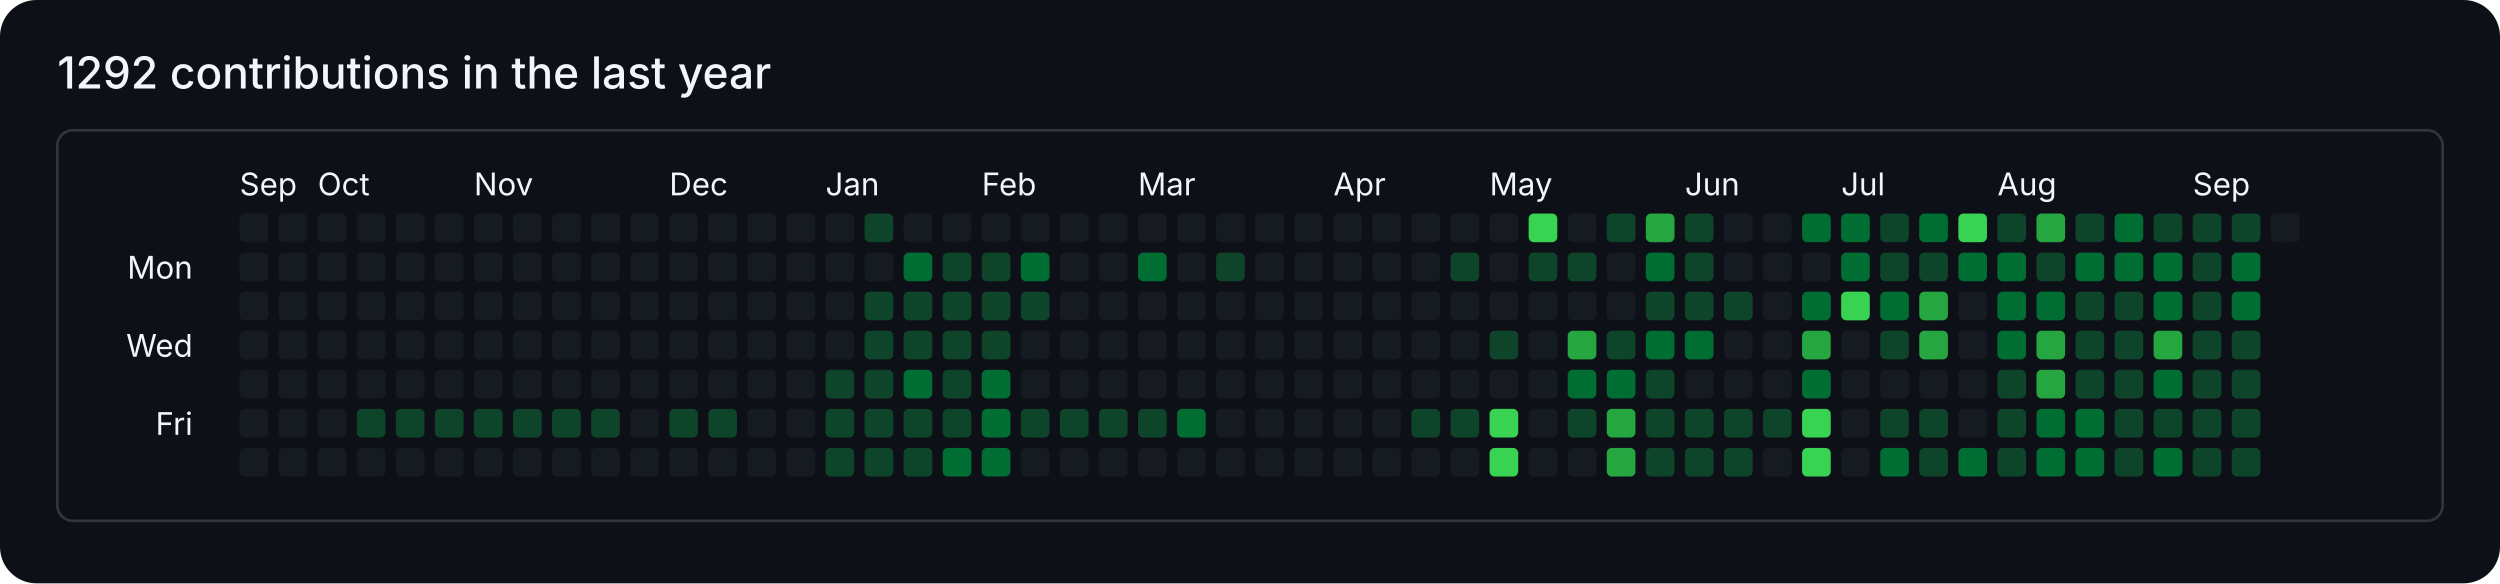
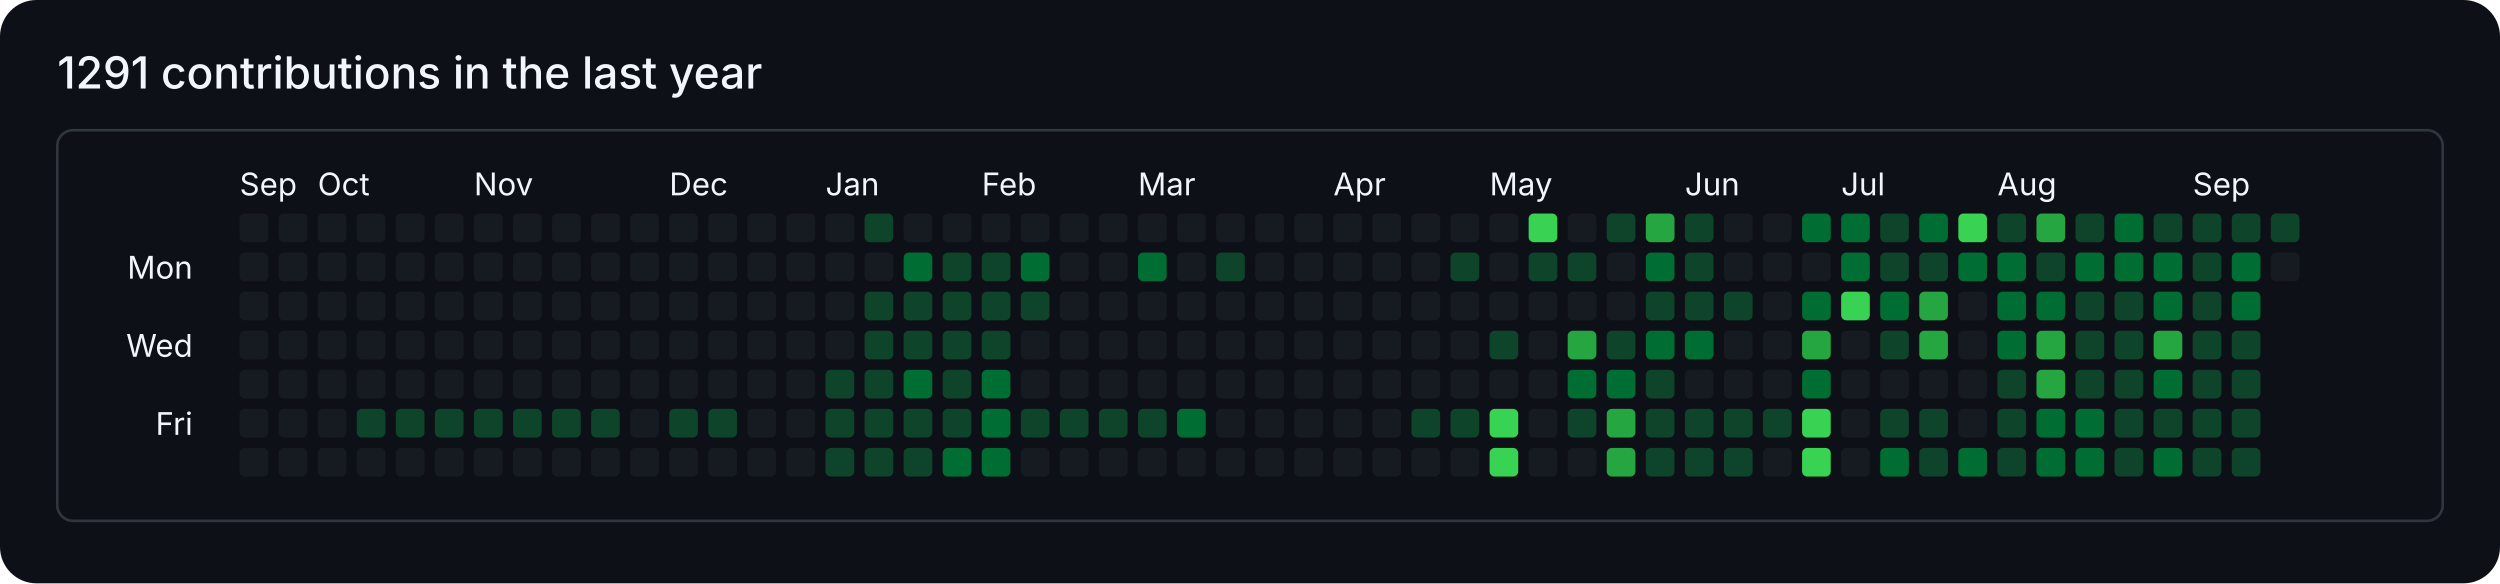
<svg xmlns="http://www.w3.org/2000/svg" width="1200" height="280" viewBox="0 0 960 224" fill="none" role="img" aria-label="AleksZyro GitHub contribution calendar">
  <style>
    .title { font: 500 17px -apple-system, BlinkMacSystemFont, 'Segoe UI', sans-serif; fill: #f0f6fc; }
    .month-label, .weekday-label, .legend, .hint { font: 400 12px -apple-system, BlinkMacSystemFont, 'Segoe UI', sans-serif; fill: #f0f6fc; }
    .hint, .legend-muted { fill: #8b949e; }
    .day-cell { shape-rendering: geometricPrecision; }
  </style>
  <rect width="960" height="224" rx="14" fill="#0d1117" />
-   <text x="22" y="34" class="title">1292 contributions in the last year</text>
+   <text x="22" y="34" class="title">1291 contributions in the last year</text>
  <rect x="22" y="50" width="916" height="150" rx="6" fill="none" stroke="#30363d" />
  <text x="92" y="75" class="month-label">Sep</text>
  <text x="122" y="75" class="month-label">Oct</text>
  <text x="182" y="75" class="month-label">Nov</text>
  <text x="257" y="75" class="month-label">Dec</text>
  <text x="317" y="75" class="month-label">Jan</text>
  <text x="377" y="75" class="month-label">Feb</text>
  <text x="437" y="75" class="month-label">Mar</text>
  <text x="512" y="75" class="month-label">Apr</text>
  <text x="572" y="75" class="month-label">May</text>
  <text x="647" y="75" class="month-label">Jun</text>
  <text x="707" y="75" class="month-label">Jul</text>
  <text x="767" y="75" class="month-label">Aug</text>
  <text x="842" y="75" class="month-label">Sep</text>
  <text x="74" y="107" class="weekday-label" text-anchor="end">Mon</text>
  <text x="74" y="137" class="weekday-label" text-anchor="end">Wed</text>
  <text x="74" y="167" class="weekday-label" text-anchor="end">Fri</text>
  <rect class="day-cell" x="92" y="82" width="11" height="11" rx="2" fill="#161b22" />
  <rect class="day-cell" x="92" y="97" width="11" height="11" rx="2" fill="#161b22" />
  <rect class="day-cell" x="92" y="112" width="11" height="11" rx="2" fill="#161b22" />
  <rect class="day-cell" x="92" y="127" width="11" height="11" rx="2" fill="#161b22" />
  <rect class="day-cell" x="92" y="142" width="11" height="11" rx="2" fill="#161b22" />
  <rect class="day-cell" x="92" y="157" width="11" height="11" rx="2" fill="#161b22" />
  <rect class="day-cell" x="92" y="172" width="11" height="11" rx="2" fill="#161b22" />
  <rect class="day-cell" x="107" y="82" width="11" height="11" rx="2" fill="#161b22" />
  <rect class="day-cell" x="107" y="97" width="11" height="11" rx="2" fill="#161b22" />
  <rect class="day-cell" x="107" y="112" width="11" height="11" rx="2" fill="#161b22" />
  <rect class="day-cell" x="107" y="127" width="11" height="11" rx="2" fill="#161b22" />
  <rect class="day-cell" x="107" y="142" width="11" height="11" rx="2" fill="#161b22" />
  <rect class="day-cell" x="107" y="157" width="11" height="11" rx="2" fill="#161b22" />
  <rect class="day-cell" x="107" y="172" width="11" height="11" rx="2" fill="#161b22" />
  <rect class="day-cell" x="122" y="82" width="11" height="11" rx="2" fill="#161b22" />
  <rect class="day-cell" x="122" y="97" width="11" height="11" rx="2" fill="#161b22" />
  <rect class="day-cell" x="122" y="112" width="11" height="11" rx="2" fill="#161b22" />
  <rect class="day-cell" x="122" y="127" width="11" height="11" rx="2" fill="#161b22" />
  <rect class="day-cell" x="122" y="142" width="11" height="11" rx="2" fill="#161b22" />
  <rect class="day-cell" x="122" y="157" width="11" height="11" rx="2" fill="#161b22" />
  <rect class="day-cell" x="122" y="172" width="11" height="11" rx="2" fill="#161b22" />
  <rect class="day-cell" x="137" y="82" width="11" height="11" rx="2" fill="#161b22" />
  <rect class="day-cell" x="137" y="97" width="11" height="11" rx="2" fill="#161b22" />
  <rect class="day-cell" x="137" y="112" width="11" height="11" rx="2" fill="#161b22" />
  <rect class="day-cell" x="137" y="127" width="11" height="11" rx="2" fill="#161b22" />
  <rect class="day-cell" x="137" y="142" width="11" height="11" rx="2" fill="#161b22" />
  <rect class="day-cell" x="137" y="157" width="11" height="11" rx="2" fill="#0e4429" />
  <rect class="day-cell" x="137" y="172" width="11" height="11" rx="2" fill="#161b22" />
  <rect class="day-cell" x="152" y="82" width="11" height="11" rx="2" fill="#161b22" />
  <rect class="day-cell" x="152" y="97" width="11" height="11" rx="2" fill="#161b22" />
  <rect class="day-cell" x="152" y="112" width="11" height="11" rx="2" fill="#161b22" />
  <rect class="day-cell" x="152" y="127" width="11" height="11" rx="2" fill="#161b22" />
  <rect class="day-cell" x="152" y="142" width="11" height="11" rx="2" fill="#161b22" />
  <rect class="day-cell" x="152" y="157" width="11" height="11" rx="2" fill="#0e4429" />
  <rect class="day-cell" x="152" y="172" width="11" height="11" rx="2" fill="#161b22" />
  <rect class="day-cell" x="167" y="82" width="11" height="11" rx="2" fill="#161b22" />
  <rect class="day-cell" x="167" y="97" width="11" height="11" rx="2" fill="#161b22" />
  <rect class="day-cell" x="167" y="112" width="11" height="11" rx="2" fill="#161b22" />
  <rect class="day-cell" x="167" y="127" width="11" height="11" rx="2" fill="#161b22" />
  <rect class="day-cell" x="167" y="142" width="11" height="11" rx="2" fill="#161b22" />
  <rect class="day-cell" x="167" y="157" width="11" height="11" rx="2" fill="#0e4429" />
  <rect class="day-cell" x="167" y="172" width="11" height="11" rx="2" fill="#161b22" />
  <rect class="day-cell" x="182" y="82" width="11" height="11" rx="2" fill="#161b22" />
  <rect class="day-cell" x="182" y="97" width="11" height="11" rx="2" fill="#161b22" />
  <rect class="day-cell" x="182" y="112" width="11" height="11" rx="2" fill="#161b22" />
  <rect class="day-cell" x="182" y="127" width="11" height="11" rx="2" fill="#161b22" />
  <rect class="day-cell" x="182" y="142" width="11" height="11" rx="2" fill="#161b22" />
  <rect class="day-cell" x="182" y="157" width="11" height="11" rx="2" fill="#0e4429" />
  <rect class="day-cell" x="182" y="172" width="11" height="11" rx="2" fill="#161b22" />
  <rect class="day-cell" x="197" y="82" width="11" height="11" rx="2" fill="#161b22" />
  <rect class="day-cell" x="197" y="97" width="11" height="11" rx="2" fill="#161b22" />
  <rect class="day-cell" x="197" y="112" width="11" height="11" rx="2" fill="#161b22" />
  <rect class="day-cell" x="197" y="127" width="11" height="11" rx="2" fill="#161b22" />
  <rect class="day-cell" x="197" y="142" width="11" height="11" rx="2" fill="#161b22" />
  <rect class="day-cell" x="197" y="157" width="11" height="11" rx="2" fill="#0e4429" />
  <rect class="day-cell" x="197" y="172" width="11" height="11" rx="2" fill="#161b22" />
  <rect class="day-cell" x="212" y="82" width="11" height="11" rx="2" fill="#161b22" />
  <rect class="day-cell" x="212" y="97" width="11" height="11" rx="2" fill="#161b22" />
  <rect class="day-cell" x="212" y="112" width="11" height="11" rx="2" fill="#161b22" />
  <rect class="day-cell" x="212" y="127" width="11" height="11" rx="2" fill="#161b22" />
  <rect class="day-cell" x="212" y="142" width="11" height="11" rx="2" fill="#161b22" />
  <rect class="day-cell" x="212" y="157" width="11" height="11" rx="2" fill="#0e4429" />
  <rect class="day-cell" x="212" y="172" width="11" height="11" rx="2" fill="#161b22" />
  <rect class="day-cell" x="227" y="82" width="11" height="11" rx="2" fill="#161b22" />
  <rect class="day-cell" x="227" y="97" width="11" height="11" rx="2" fill="#161b22" />
  <rect class="day-cell" x="227" y="112" width="11" height="11" rx="2" fill="#161b22" />
  <rect class="day-cell" x="227" y="127" width="11" height="11" rx="2" fill="#161b22" />
  <rect class="day-cell" x="227" y="142" width="11" height="11" rx="2" fill="#161b22" />
  <rect class="day-cell" x="227" y="157" width="11" height="11" rx="2" fill="#0e4429" />
  <rect class="day-cell" x="227" y="172" width="11" height="11" rx="2" fill="#161b22" />
  <rect class="day-cell" x="242" y="82" width="11" height="11" rx="2" fill="#161b22" />
  <rect class="day-cell" x="242" y="97" width="11" height="11" rx="2" fill="#161b22" />
  <rect class="day-cell" x="242" y="112" width="11" height="11" rx="2" fill="#161b22" />
  <rect class="day-cell" x="242" y="127" width="11" height="11" rx="2" fill="#161b22" />
  <rect class="day-cell" x="242" y="142" width="11" height="11" rx="2" fill="#161b22" />
  <rect class="day-cell" x="242" y="157" width="11" height="11" rx="2" fill="#161b22" />
  <rect class="day-cell" x="242" y="172" width="11" height="11" rx="2" fill="#161b22" />
  <rect class="day-cell" x="257" y="82" width="11" height="11" rx="2" fill="#161b22" />
  <rect class="day-cell" x="257" y="97" width="11" height="11" rx="2" fill="#161b22" />
  <rect class="day-cell" x="257" y="112" width="11" height="11" rx="2" fill="#161b22" />
  <rect class="day-cell" x="257" y="127" width="11" height="11" rx="2" fill="#161b22" />
  <rect class="day-cell" x="257" y="142" width="11" height="11" rx="2" fill="#161b22" />
  <rect class="day-cell" x="257" y="157" width="11" height="11" rx="2" fill="#0e4429" />
  <rect class="day-cell" x="257" y="172" width="11" height="11" rx="2" fill="#161b22" />
  <rect class="day-cell" x="272" y="82" width="11" height="11" rx="2" fill="#161b22" />
  <rect class="day-cell" x="272" y="97" width="11" height="11" rx="2" fill="#161b22" />
  <rect class="day-cell" x="272" y="112" width="11" height="11" rx="2" fill="#161b22" />
  <rect class="day-cell" x="272" y="127" width="11" height="11" rx="2" fill="#161b22" />
  <rect class="day-cell" x="272" y="142" width="11" height="11" rx="2" fill="#161b22" />
  <rect class="day-cell" x="272" y="157" width="11" height="11" rx="2" fill="#0e4429" />
  <rect class="day-cell" x="272" y="172" width="11" height="11" rx="2" fill="#161b22" />
  <rect class="day-cell" x="287" y="82" width="11" height="11" rx="2" fill="#161b22" />
  <rect class="day-cell" x="287" y="97" width="11" height="11" rx="2" fill="#161b22" />
  <rect class="day-cell" x="287" y="112" width="11" height="11" rx="2" fill="#161b22" />
  <rect class="day-cell" x="287" y="127" width="11" height="11" rx="2" fill="#161b22" />
  <rect class="day-cell" x="287" y="142" width="11" height="11" rx="2" fill="#161b22" />
  <rect class="day-cell" x="287" y="157" width="11" height="11" rx="2" fill="#161b22" />
  <rect class="day-cell" x="287" y="172" width="11" height="11" rx="2" fill="#161b22" />
  <rect class="day-cell" x="302" y="82" width="11" height="11" rx="2" fill="#161b22" />
  <rect class="day-cell" x="302" y="97" width="11" height="11" rx="2" fill="#161b22" />
  <rect class="day-cell" x="302" y="112" width="11" height="11" rx="2" fill="#161b22" />
  <rect class="day-cell" x="302" y="127" width="11" height="11" rx="2" fill="#161b22" />
  <rect class="day-cell" x="302" y="142" width="11" height="11" rx="2" fill="#161b22" />
  <rect class="day-cell" x="302" y="157" width="11" height="11" rx="2" fill="#161b22" />
  <rect class="day-cell" x="302" y="172" width="11" height="11" rx="2" fill="#161b22" />
  <rect class="day-cell" x="317" y="82" width="11" height="11" rx="2" fill="#161b22" />
  <rect class="day-cell" x="317" y="97" width="11" height="11" rx="2" fill="#161b22" />
  <rect class="day-cell" x="317" y="112" width="11" height="11" rx="2" fill="#161b22" />
  <rect class="day-cell" x="317" y="127" width="11" height="11" rx="2" fill="#161b22" />
  <rect class="day-cell" x="317" y="142" width="11" height="11" rx="2" fill="#0e4429" />
  <rect class="day-cell" x="317" y="157" width="11" height="11" rx="2" fill="#0e4429" />
  <rect class="day-cell" x="317" y="172" width="11" height="11" rx="2" fill="#0e4429" />
  <rect class="day-cell" x="332" y="82" width="11" height="11" rx="2" fill="#0e4429" />
  <rect class="day-cell" x="332" y="97" width="11" height="11" rx="2" fill="#161b22" />
  <rect class="day-cell" x="332" y="112" width="11" height="11" rx="2" fill="#0e4429" />
  <rect class="day-cell" x="332" y="127" width="11" height="11" rx="2" fill="#0e4429" />
  <rect class="day-cell" x="332" y="142" width="11" height="11" rx="2" fill="#0e4429" />
  <rect class="day-cell" x="332" y="157" width="11" height="11" rx="2" fill="#0e4429" />
  <rect class="day-cell" x="332" y="172" width="11" height="11" rx="2" fill="#0e4429" />
  <rect class="day-cell" x="347" y="82" width="11" height="11" rx="2" fill="#161b22" />
  <rect class="day-cell" x="347" y="97" width="11" height="11" rx="2" fill="#006d32" />
  <rect class="day-cell" x="347" y="112" width="11" height="11" rx="2" fill="#0e4429" />
  <rect class="day-cell" x="347" y="127" width="11" height="11" rx="2" fill="#0e4429" />
  <rect class="day-cell" x="347" y="142" width="11" height="11" rx="2" fill="#006d32" />
  <rect class="day-cell" x="347" y="157" width="11" height="11" rx="2" fill="#0e4429" />
  <rect class="day-cell" x="347" y="172" width="11" height="11" rx="2" fill="#0e4429" />
  <rect class="day-cell" x="362" y="82" width="11" height="11" rx="2" fill="#161b22" />
  <rect class="day-cell" x="362" y="97" width="11" height="11" rx="2" fill="#0e4429" />
  <rect class="day-cell" x="362" y="112" width="11" height="11" rx="2" fill="#0e4429" />
  <rect class="day-cell" x="362" y="127" width="11" height="11" rx="2" fill="#0e4429" />
  <rect class="day-cell" x="362" y="142" width="11" height="11" rx="2" fill="#0e4429" />
  <rect class="day-cell" x="362" y="157" width="11" height="11" rx="2" fill="#0e4429" />
  <rect class="day-cell" x="362" y="172" width="11" height="11" rx="2" fill="#006d32" />
  <rect class="day-cell" x="377" y="82" width="11" height="11" rx="2" fill="#161b22" />
  <rect class="day-cell" x="377" y="97" width="11" height="11" rx="2" fill="#0e4429" />
  <rect class="day-cell" x="377" y="112" width="11" height="11" rx="2" fill="#0e4429" />
  <rect class="day-cell" x="377" y="127" width="11" height="11" rx="2" fill="#0e4429" />
  <rect class="day-cell" x="377" y="142" width="11" height="11" rx="2" fill="#006d32" />
  <rect class="day-cell" x="377" y="157" width="11" height="11" rx="2" fill="#006d32" />
  <rect class="day-cell" x="377" y="172" width="11" height="11" rx="2" fill="#006d32" />
  <rect class="day-cell" x="392" y="82" width="11" height="11" rx="2" fill="#161b22" />
  <rect class="day-cell" x="392" y="97" width="11" height="11" rx="2" fill="#006d32" />
  <rect class="day-cell" x="392" y="112" width="11" height="11" rx="2" fill="#0e4429" />
  <rect class="day-cell" x="392" y="127" width="11" height="11" rx="2" fill="#161b22" />
  <rect class="day-cell" x="392" y="142" width="11" height="11" rx="2" fill="#161b22" />
  <rect class="day-cell" x="392" y="157" width="11" height="11" rx="2" fill="#0e4429" />
  <rect class="day-cell" x="392" y="172" width="11" height="11" rx="2" fill="#161b22" />
  <rect class="day-cell" x="407" y="82" width="11" height="11" rx="2" fill="#161b22" />
  <rect class="day-cell" x="407" y="97" width="11" height="11" rx="2" fill="#161b22" />
  <rect class="day-cell" x="407" y="112" width="11" height="11" rx="2" fill="#161b22" />
  <rect class="day-cell" x="407" y="127" width="11" height="11" rx="2" fill="#161b22" />
  <rect class="day-cell" x="407" y="142" width="11" height="11" rx="2" fill="#161b22" />
  <rect class="day-cell" x="407" y="157" width="11" height="11" rx="2" fill="#0e4429" />
  <rect class="day-cell" x="407" y="172" width="11" height="11" rx="2" fill="#161b22" />
  <rect class="day-cell" x="422" y="82" width="11" height="11" rx="2" fill="#161b22" />
  <rect class="day-cell" x="422" y="97" width="11" height="11" rx="2" fill="#161b22" />
  <rect class="day-cell" x="422" y="112" width="11" height="11" rx="2" fill="#161b22" />
  <rect class="day-cell" x="422" y="127" width="11" height="11" rx="2" fill="#161b22" />
  <rect class="day-cell" x="422" y="142" width="11" height="11" rx="2" fill="#161b22" />
  <rect class="day-cell" x="422" y="157" width="11" height="11" rx="2" fill="#0e4429" />
  <rect class="day-cell" x="422" y="172" width="11" height="11" rx="2" fill="#161b22" />
  <rect class="day-cell" x="437" y="82" width="11" height="11" rx="2" fill="#161b22" />
  <rect class="day-cell" x="437" y="97" width="11" height="11" rx="2" fill="#006d32" />
  <rect class="day-cell" x="437" y="112" width="11" height="11" rx="2" fill="#161b22" />
  <rect class="day-cell" x="437" y="127" width="11" height="11" rx="2" fill="#161b22" />
  <rect class="day-cell" x="437" y="142" width="11" height="11" rx="2" fill="#161b22" />
  <rect class="day-cell" x="437" y="157" width="11" height="11" rx="2" fill="#0e4429" />
  <rect class="day-cell" x="437" y="172" width="11" height="11" rx="2" fill="#161b22" />
  <rect class="day-cell" x="452" y="82" width="11" height="11" rx="2" fill="#161b22" />
  <rect class="day-cell" x="452" y="97" width="11" height="11" rx="2" fill="#161b22" />
  <rect class="day-cell" x="452" y="112" width="11" height="11" rx="2" fill="#161b22" />
  <rect class="day-cell" x="452" y="127" width="11" height="11" rx="2" fill="#161b22" />
  <rect class="day-cell" x="452" y="142" width="11" height="11" rx="2" fill="#161b22" />
  <rect class="day-cell" x="452" y="157" width="11" height="11" rx="2" fill="#006d32" />
  <rect class="day-cell" x="452" y="172" width="11" height="11" rx="2" fill="#161b22" />
  <rect class="day-cell" x="467" y="82" width="11" height="11" rx="2" fill="#161b22" />
  <rect class="day-cell" x="467" y="97" width="11" height="11" rx="2" fill="#0e4429" />
  <rect class="day-cell" x="467" y="112" width="11" height="11" rx="2" fill="#161b22" />
  <rect class="day-cell" x="467" y="127" width="11" height="11" rx="2" fill="#161b22" />
  <rect class="day-cell" x="467" y="142" width="11" height="11" rx="2" fill="#161b22" />
  <rect class="day-cell" x="467" y="157" width="11" height="11" rx="2" fill="#161b22" />
  <rect class="day-cell" x="467" y="172" width="11" height="11" rx="2" fill="#161b22" />
  <rect class="day-cell" x="482" y="82" width="11" height="11" rx="2" fill="#161b22" />
  <rect class="day-cell" x="482" y="97" width="11" height="11" rx="2" fill="#161b22" />
  <rect class="day-cell" x="482" y="112" width="11" height="11" rx="2" fill="#161b22" />
  <rect class="day-cell" x="482" y="127" width="11" height="11" rx="2" fill="#161b22" />
  <rect class="day-cell" x="482" y="142" width="11" height="11" rx="2" fill="#161b22" />
  <rect class="day-cell" x="482" y="157" width="11" height="11" rx="2" fill="#161b22" />
  <rect class="day-cell" x="482" y="172" width="11" height="11" rx="2" fill="#161b22" />
  <rect class="day-cell" x="497" y="82" width="11" height="11" rx="2" fill="#161b22" />
  <rect class="day-cell" x="497" y="97" width="11" height="11" rx="2" fill="#161b22" />
  <rect class="day-cell" x="497" y="112" width="11" height="11" rx="2" fill="#161b22" />
  <rect class="day-cell" x="497" y="127" width="11" height="11" rx="2" fill="#161b22" />
  <rect class="day-cell" x="497" y="142" width="11" height="11" rx="2" fill="#161b22" />
  <rect class="day-cell" x="497" y="157" width="11" height="11" rx="2" fill="#161b22" />
  <rect class="day-cell" x="497" y="172" width="11" height="11" rx="2" fill="#161b22" />
  <rect class="day-cell" x="512" y="82" width="11" height="11" rx="2" fill="#161b22" />
  <rect class="day-cell" x="512" y="97" width="11" height="11" rx="2" fill="#161b22" />
  <rect class="day-cell" x="512" y="112" width="11" height="11" rx="2" fill="#161b22" />
  <rect class="day-cell" x="512" y="127" width="11" height="11" rx="2" fill="#161b22" />
  <rect class="day-cell" x="512" y="142" width="11" height="11" rx="2" fill="#161b22" />
  <rect class="day-cell" x="512" y="157" width="11" height="11" rx="2" fill="#161b22" />
  <rect class="day-cell" x="512" y="172" width="11" height="11" rx="2" fill="#161b22" />
  <rect class="day-cell" x="527" y="82" width="11" height="11" rx="2" fill="#161b22" />
  <rect class="day-cell" x="527" y="97" width="11" height="11" rx="2" fill="#161b22" />
  <rect class="day-cell" x="527" y="112" width="11" height="11" rx="2" fill="#161b22" />
  <rect class="day-cell" x="527" y="127" width="11" height="11" rx="2" fill="#161b22" />
  <rect class="day-cell" x="527" y="142" width="11" height="11" rx="2" fill="#161b22" />
  <rect class="day-cell" x="527" y="157" width="11" height="11" rx="2" fill="#161b22" />
  <rect class="day-cell" x="527" y="172" width="11" height="11" rx="2" fill="#161b22" />
  <rect class="day-cell" x="542" y="82" width="11" height="11" rx="2" fill="#161b22" />
  <rect class="day-cell" x="542" y="97" width="11" height="11" rx="2" fill="#161b22" />
  <rect class="day-cell" x="542" y="112" width="11" height="11" rx="2" fill="#161b22" />
  <rect class="day-cell" x="542" y="127" width="11" height="11" rx="2" fill="#161b22" />
  <rect class="day-cell" x="542" y="142" width="11" height="11" rx="2" fill="#161b22" />
  <rect class="day-cell" x="542" y="157" width="11" height="11" rx="2" fill="#0e4429" />
  <rect class="day-cell" x="542" y="172" width="11" height="11" rx="2" fill="#161b22" />
  <rect class="day-cell" x="557" y="82" width="11" height="11" rx="2" fill="#161b22" />
  <rect class="day-cell" x="557" y="97" width="11" height="11" rx="2" fill="#0e4429" />
  <rect class="day-cell" x="557" y="112" width="11" height="11" rx="2" fill="#161b22" />
  <rect class="day-cell" x="557" y="127" width="11" height="11" rx="2" fill="#161b22" />
  <rect class="day-cell" x="557" y="142" width="11" height="11" rx="2" fill="#161b22" />
  <rect class="day-cell" x="557" y="157" width="11" height="11" rx="2" fill="#0e4429" />
  <rect class="day-cell" x="557" y="172" width="11" height="11" rx="2" fill="#161b22" />
  <rect class="day-cell" x="572" y="82" width="11" height="11" rx="2" fill="#161b22" />
  <rect class="day-cell" x="572" y="97" width="11" height="11" rx="2" fill="#161b22" />
  <rect class="day-cell" x="572" y="112" width="11" height="11" rx="2" fill="#161b22" />
  <rect class="day-cell" x="572" y="127" width="11" height="11" rx="2" fill="#0e4429" />
  <rect class="day-cell" x="572" y="142" width="11" height="11" rx="2" fill="#161b22" />
  <rect class="day-cell" x="572" y="157" width="11" height="11" rx="2" fill="#39d353" />
  <rect class="day-cell" x="572" y="172" width="11" height="11" rx="2" fill="#39d353" />
  <rect class="day-cell" x="587" y="82" width="11" height="11" rx="2" fill="#39d353" />
  <rect class="day-cell" x="587" y="97" width="11" height="11" rx="2" fill="#0e4429" />
  <rect class="day-cell" x="587" y="112" width="11" height="11" rx="2" fill="#161b22" />
  <rect class="day-cell" x="587" y="127" width="11" height="11" rx="2" fill="#161b22" />
  <rect class="day-cell" x="587" y="142" width="11" height="11" rx="2" fill="#161b22" />
  <rect class="day-cell" x="587" y="157" width="11" height="11" rx="2" fill="#161b22" />
  <rect class="day-cell" x="587" y="172" width="11" height="11" rx="2" fill="#161b22" />
  <rect class="day-cell" x="602" y="82" width="11" height="11" rx="2" fill="#161b22" />
  <rect class="day-cell" x="602" y="97" width="11" height="11" rx="2" fill="#0e4429" />
  <rect class="day-cell" x="602" y="112" width="11" height="11" rx="2" fill="#161b22" />
  <rect class="day-cell" x="602" y="127" width="11" height="11" rx="2" fill="#26a641" />
  <rect class="day-cell" x="602" y="142" width="11" height="11" rx="2" fill="#006d32" />
  <rect class="day-cell" x="602" y="157" width="11" height="11" rx="2" fill="#0e4429" />
  <rect class="day-cell" x="602" y="172" width="11" height="11" rx="2" fill="#161b22" />
  <rect class="day-cell" x="617" y="82" width="11" height="11" rx="2" fill="#0e4429" />
  <rect class="day-cell" x="617" y="97" width="11" height="11" rx="2" fill="#161b22" />
  <rect class="day-cell" x="617" y="112" width="11" height="11" rx="2" fill="#161b22" />
  <rect class="day-cell" x="617" y="127" width="11" height="11" rx="2" fill="#0e4429" />
  <rect class="day-cell" x="617" y="142" width="11" height="11" rx="2" fill="#006d32" />
  <rect class="day-cell" x="617" y="157" width="11" height="11" rx="2" fill="#26a641" />
  <rect class="day-cell" x="617" y="172" width="11" height="11" rx="2" fill="#26a641" />
  <rect class="day-cell" x="632" y="82" width="11" height="11" rx="2" fill="#26a641" />
  <rect class="day-cell" x="632" y="97" width="11" height="11" rx="2" fill="#006d32" />
  <rect class="day-cell" x="632" y="112" width="11" height="11" rx="2" fill="#0e4429" />
  <rect class="day-cell" x="632" y="127" width="11" height="11" rx="2" fill="#006d32" />
  <rect class="day-cell" x="632" y="142" width="11" height="11" rx="2" fill="#0e4429" />
  <rect class="day-cell" x="632" y="157" width="11" height="11" rx="2" fill="#0e4429" />
  <rect class="day-cell" x="632" y="172" width="11" height="11" rx="2" fill="#0e4429" />
  <rect class="day-cell" x="647" y="82" width="11" height="11" rx="2" fill="#0e4429" />
  <rect class="day-cell" x="647" y="97" width="11" height="11" rx="2" fill="#0e4429" />
  <rect class="day-cell" x="647" y="112" width="11" height="11" rx="2" fill="#0e4429" />
  <rect class="day-cell" x="647" y="127" width="11" height="11" rx="2" fill="#006d32" />
  <rect class="day-cell" x="647" y="142" width="11" height="11" rx="2" fill="#161b22" />
  <rect class="day-cell" x="647" y="157" width="11" height="11" rx="2" fill="#0e4429" />
  <rect class="day-cell" x="647" y="172" width="11" height="11" rx="2" fill="#0e4429" />
  <rect class="day-cell" x="662" y="82" width="11" height="11" rx="2" fill="#161b22" />
  <rect class="day-cell" x="662" y="97" width="11" height="11" rx="2" fill="#161b22" />
  <rect class="day-cell" x="662" y="112" width="11" height="11" rx="2" fill="#0e4429" />
  <rect class="day-cell" x="662" y="127" width="11" height="11" rx="2" fill="#161b22" />
  <rect class="day-cell" x="662" y="142" width="11" height="11" rx="2" fill="#161b22" />
  <rect class="day-cell" x="662" y="157" width="11" height="11" rx="2" fill="#0e4429" />
  <rect class="day-cell" x="662" y="172" width="11" height="11" rx="2" fill="#0e4429" />
  <rect class="day-cell" x="677" y="82" width="11" height="11" rx="2" fill="#161b22" />
  <rect class="day-cell" x="677" y="97" width="11" height="11" rx="2" fill="#161b22" />
  <rect class="day-cell" x="677" y="112" width="11" height="11" rx="2" fill="#161b22" />
  <rect class="day-cell" x="677" y="127" width="11" height="11" rx="2" fill="#161b22" />
  <rect class="day-cell" x="677" y="142" width="11" height="11" rx="2" fill="#161b22" />
  <rect class="day-cell" x="677" y="157" width="11" height="11" rx="2" fill="#0e4429" />
  <rect class="day-cell" x="677" y="172" width="11" height="11" rx="2" fill="#161b22" />
  <rect class="day-cell" x="692" y="82" width="11" height="11" rx="2" fill="#006d32" />
  <rect class="day-cell" x="692" y="97" width="11" height="11" rx="2" fill="#161b22" />
  <rect class="day-cell" x="692" y="112" width="11" height="11" rx="2" fill="#006d32" />
  <rect class="day-cell" x="692" y="127" width="11" height="11" rx="2" fill="#26a641" />
  <rect class="day-cell" x="692" y="142" width="11" height="11" rx="2" fill="#006d32" />
  <rect class="day-cell" x="692" y="157" width="11" height="11" rx="2" fill="#39d353" />
  <rect class="day-cell" x="692" y="172" width="11" height="11" rx="2" fill="#39d353" />
  <rect class="day-cell" x="707" y="82" width="11" height="11" rx="2" fill="#006d32" />
  <rect class="day-cell" x="707" y="97" width="11" height="11" rx="2" fill="#006d32" />
  <rect class="day-cell" x="707" y="112" width="11" height="11" rx="2" fill="#39d353" />
  <rect class="day-cell" x="707" y="127" width="11" height="11" rx="2" fill="#161b22" />
  <rect class="day-cell" x="707" y="142" width="11" height="11" rx="2" fill="#161b22" />
  <rect class="day-cell" x="707" y="157" width="11" height="11" rx="2" fill="#161b22" />
  <rect class="day-cell" x="707" y="172" width="11" height="11" rx="2" fill="#161b22" />
  <rect class="day-cell" x="722" y="82" width="11" height="11" rx="2" fill="#0e4429" />
  <rect class="day-cell" x="722" y="97" width="11" height="11" rx="2" fill="#0e4429" />
  <rect class="day-cell" x="722" y="112" width="11" height="11" rx="2" fill="#006d32" />
  <rect class="day-cell" x="722" y="127" width="11" height="11" rx="2" fill="#0e4429" />
  <rect class="day-cell" x="722" y="142" width="11" height="11" rx="2" fill="#161b22" />
  <rect class="day-cell" x="722" y="157" width="11" height="11" rx="2" fill="#0e4429" />
  <rect class="day-cell" x="722" y="172" width="11" height="11" rx="2" fill="#006d32" />
  <rect class="day-cell" x="737" y="82" width="11" height="11" rx="2" fill="#006d32" />
  <rect class="day-cell" x="737" y="97" width="11" height="11" rx="2" fill="#0e4429" />
  <rect class="day-cell" x="737" y="112" width="11" height="11" rx="2" fill="#26a641" />
  <rect class="day-cell" x="737" y="127" width="11" height="11" rx="2" fill="#26a641" />
  <rect class="day-cell" x="737" y="142" width="11" height="11" rx="2" fill="#161b22" />
  <rect class="day-cell" x="737" y="157" width="11" height="11" rx="2" fill="#0e4429" />
  <rect class="day-cell" x="737" y="172" width="11" height="11" rx="2" fill="#0e4429" />
  <rect class="day-cell" x="752" y="82" width="11" height="11" rx="2" fill="#39d353" />
  <rect class="day-cell" x="752" y="97" width="11" height="11" rx="2" fill="#006d32" />
  <rect class="day-cell" x="752" y="112" width="11" height="11" rx="2" fill="#161b22" />
  <rect class="day-cell" x="752" y="127" width="11" height="11" rx="2" fill="#161b22" />
  <rect class="day-cell" x="752" y="142" width="11" height="11" rx="2" fill="#161b22" />
  <rect class="day-cell" x="752" y="157" width="11" height="11" rx="2" fill="#161b22" />
  <rect class="day-cell" x="752" y="172" width="11" height="11" rx="2" fill="#006d32" />
  <rect class="day-cell" x="767" y="82" width="11" height="11" rx="2" fill="#0e4429" />
  <rect class="day-cell" x="767" y="97" width="11" height="11" rx="2" fill="#006d32" />
  <rect class="day-cell" x="767" y="112" width="11" height="11" rx="2" fill="#006d32" />
  <rect class="day-cell" x="767" y="127" width="11" height="11" rx="2" fill="#006d32" />
  <rect class="day-cell" x="767" y="142" width="11" height="11" rx="2" fill="#0e4429" />
  <rect class="day-cell" x="767" y="157" width="11" height="11" rx="2" fill="#0e4429" />
  <rect class="day-cell" x="767" y="172" width="11" height="11" rx="2" fill="#0e4429" />
  <rect class="day-cell" x="782" y="82" width="11" height="11" rx="2" fill="#26a641" />
  <rect class="day-cell" x="782" y="97" width="11" height="11" rx="2" fill="#0e4429" />
  <rect class="day-cell" x="782" y="112" width="11" height="11" rx="2" fill="#006d32" />
  <rect class="day-cell" x="782" y="127" width="11" height="11" rx="2" fill="#26a641" />
  <rect class="day-cell" x="782" y="142" width="11" height="11" rx="2" fill="#26a641" />
  <rect class="day-cell" x="782" y="157" width="11" height="11" rx="2" fill="#006d32" />
  <rect class="day-cell" x="782" y="172" width="11" height="11" rx="2" fill="#006d32" />
  <rect class="day-cell" x="797" y="82" width="11" height="11" rx="2" fill="#0e4429" />
  <rect class="day-cell" x="797" y="97" width="11" height="11" rx="2" fill="#006d32" />
  <rect class="day-cell" x="797" y="112" width="11" height="11" rx="2" fill="#0e4429" />
  <rect class="day-cell" x="797" y="127" width="11" height="11" rx="2" fill="#0e4429" />
  <rect class="day-cell" x="797" y="142" width="11" height="11" rx="2" fill="#0e4429" />
  <rect class="day-cell" x="797" y="157" width="11" height="11" rx="2" fill="#006d32" />
  <rect class="day-cell" x="797" y="172" width="11" height="11" rx="2" fill="#006d32" />
  <rect class="day-cell" x="812" y="82" width="11" height="11" rx="2" fill="#006d32" />
  <rect class="day-cell" x="812" y="97" width="11" height="11" rx="2" fill="#006d32" />
  <rect class="day-cell" x="812" y="112" width="11" height="11" rx="2" fill="#0e4429" />
  <rect class="day-cell" x="812" y="127" width="11" height="11" rx="2" fill="#0e4429" />
  <rect class="day-cell" x="812" y="142" width="11" height="11" rx="2" fill="#0e4429" />
  <rect class="day-cell" x="812" y="157" width="11" height="11" rx="2" fill="#0e4429" />
  <rect class="day-cell" x="812" y="172" width="11" height="11" rx="2" fill="#0e4429" />
  <rect class="day-cell" x="827" y="82" width="11" height="11" rx="2" fill="#0e4429" />
  <rect class="day-cell" x="827" y="97" width="11" height="11" rx="2" fill="#006d32" />
  <rect class="day-cell" x="827" y="112" width="11" height="11" rx="2" fill="#006d32" />
  <rect class="day-cell" x="827" y="127" width="11" height="11" rx="2" fill="#26a641" />
  <rect class="day-cell" x="827" y="142" width="11" height="11" rx="2" fill="#006d32" />
  <rect class="day-cell" x="827" y="157" width="11" height="11" rx="2" fill="#0e4429" />
  <rect class="day-cell" x="827" y="172" width="11" height="11" rx="2" fill="#006d32" />
  <rect class="day-cell" x="842" y="82" width="11" height="11" rx="2" fill="#0e4429" />
  <rect class="day-cell" x="842" y="97" width="11" height="11" rx="2" fill="#0e4429" />
  <rect class="day-cell" x="842" y="112" width="11" height="11" rx="2" fill="#0e4429" />
  <rect class="day-cell" x="842" y="127" width="11" height="11" rx="2" fill="#0e4429" />
  <rect class="day-cell" x="842" y="142" width="11" height="11" rx="2" fill="#0e4429" />
  <rect class="day-cell" x="842" y="157" width="11" height="11" rx="2" fill="#0e4429" />
  <rect class="day-cell" x="842" y="172" width="11" height="11" rx="2" fill="#0e4429" />
  <rect class="day-cell" x="857" y="82" width="11" height="11" rx="2" fill="#0e4429" />
  <rect class="day-cell" x="857" y="97" width="11" height="11" rx="2" fill="#006d32" />
  <rect class="day-cell" x="857" y="112" width="11" height="11" rx="2" fill="#006d32" />
  <rect class="day-cell" x="857" y="127" width="11" height="11" rx="2" fill="#0e4429" />
  <rect class="day-cell" x="857" y="142" width="11" height="11" rx="2" fill="#0e4429" />
  <rect class="day-cell" x="857" y="157" width="11" height="11" rx="2" fill="#0e4429" />
  <rect class="day-cell" x="857" y="172" width="11" height="11" rx="2" fill="#0e4429" />
-   <rect class="day-cell" x="872" y="82" width="11" height="11" rx="2" fill="#161b22" />
+   <rect class="day-cell" x="872" y="82" width="11" height="11" rx="2" fill="#0e4429" />
+   <rect class="day-cell" x="872" y="97" width="11" height="11" rx="2" fill="#161b22" />
</svg>
